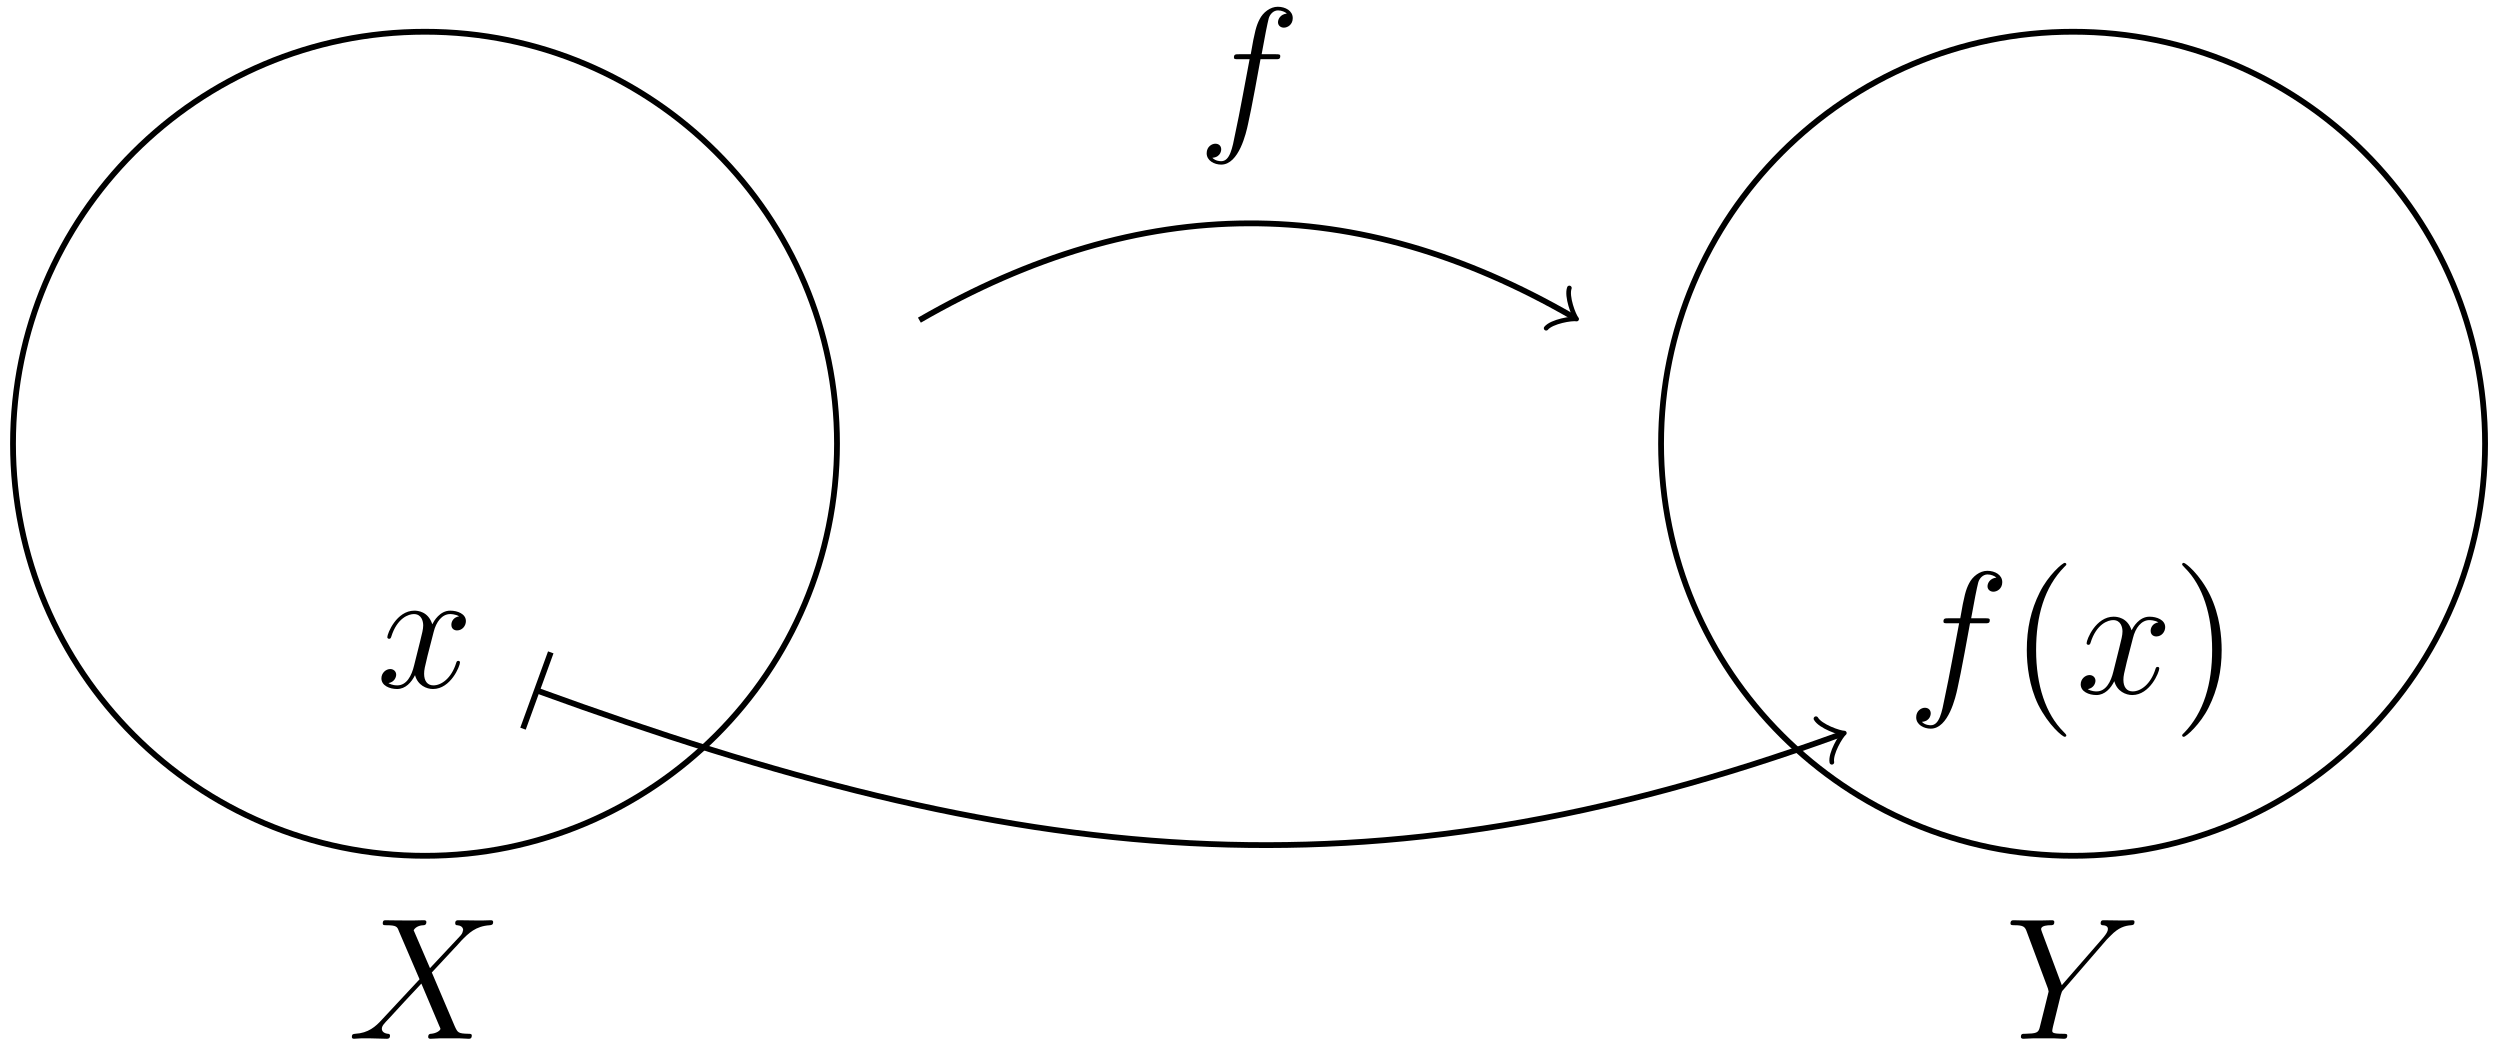
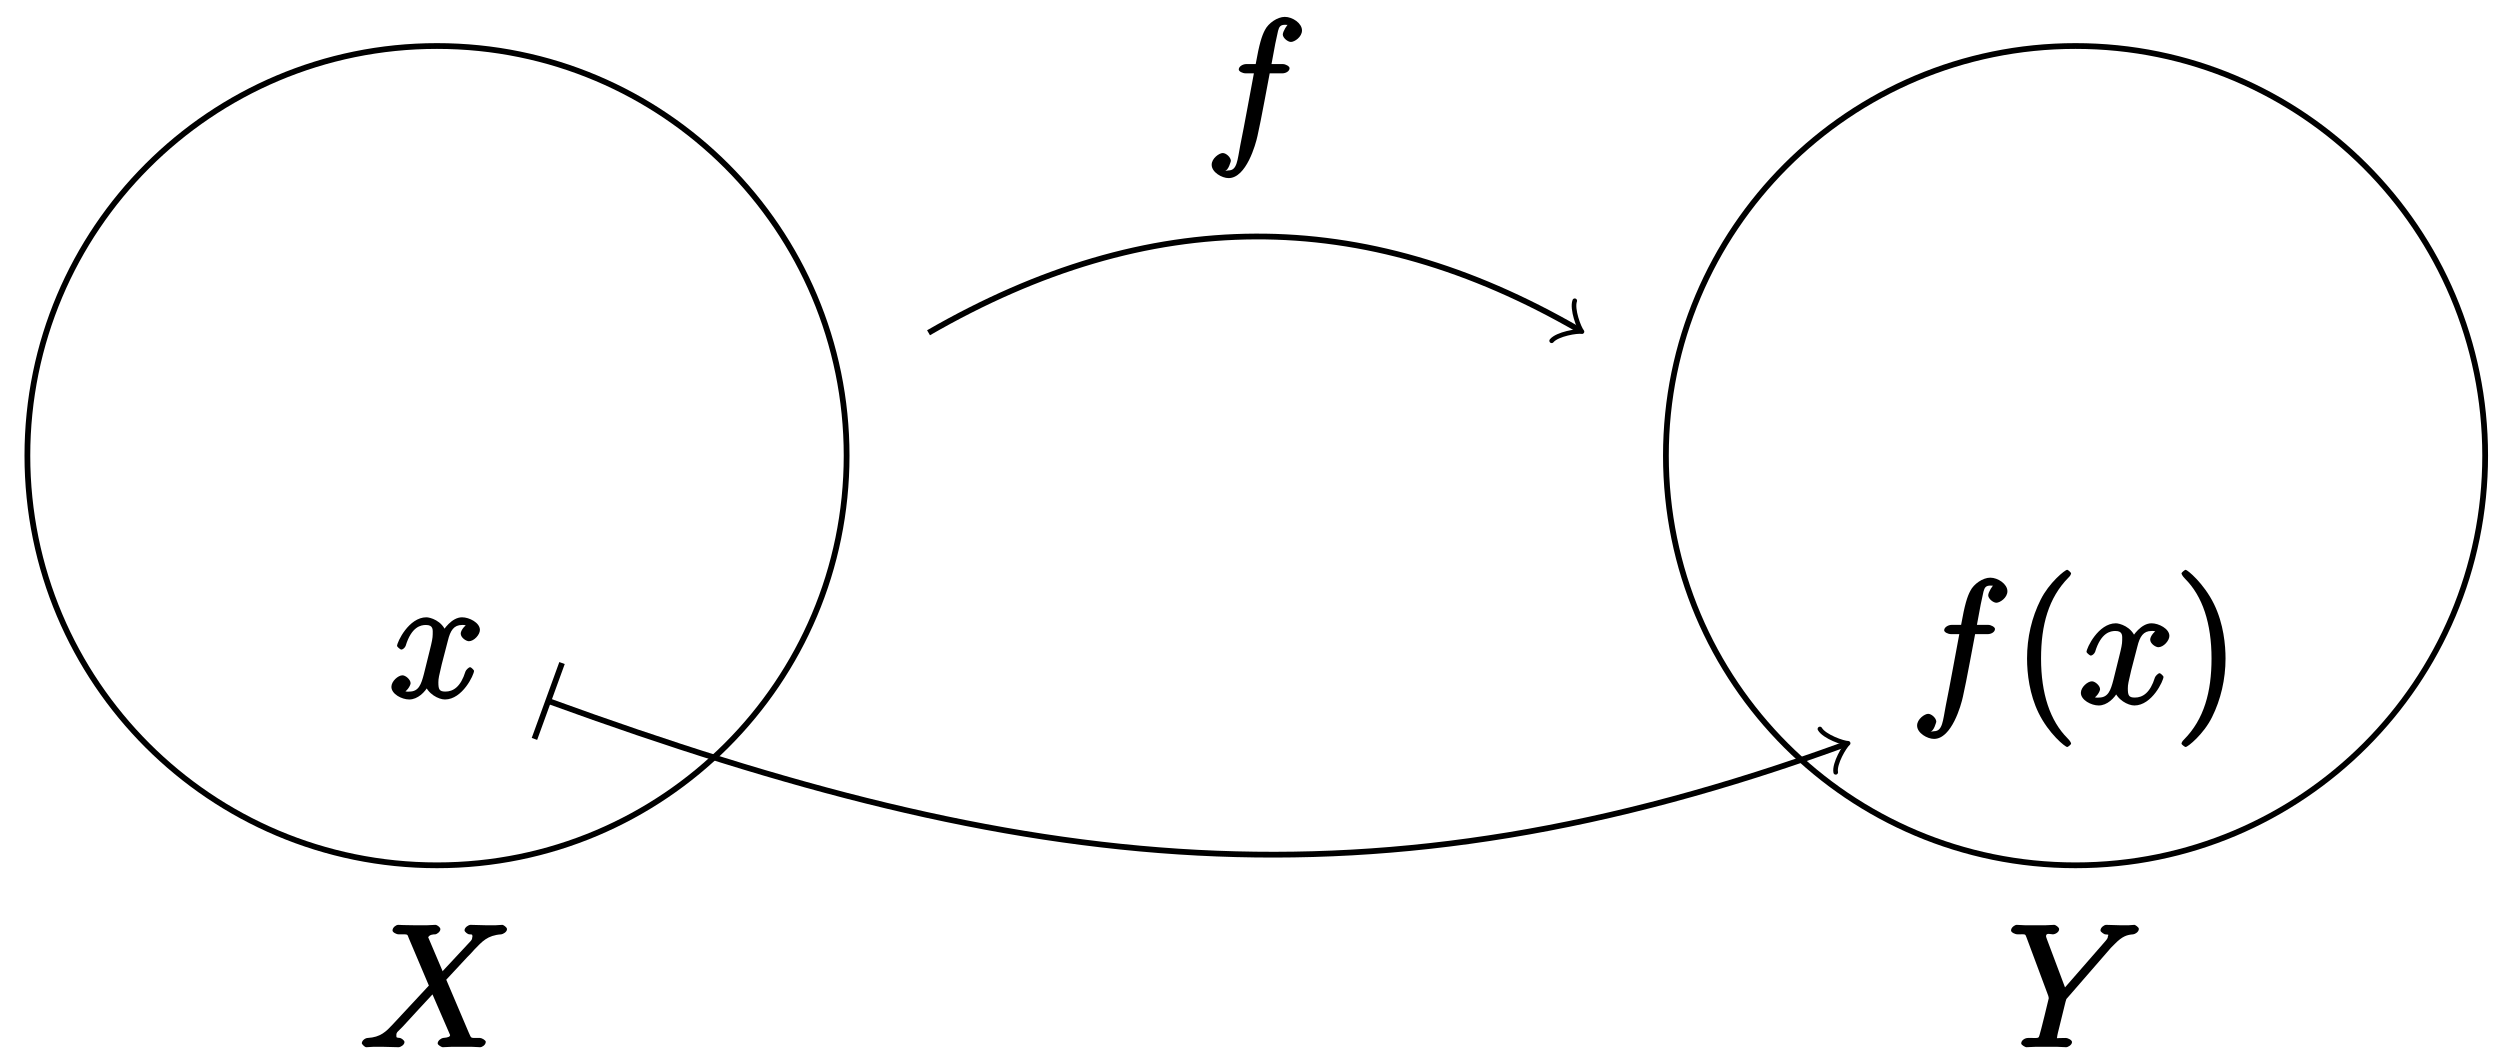
- <svg xmlns="http://www.w3.org/2000/svg" xmlns:xlink="http://www.w3.org/1999/xlink" width="172pt" height="72pt" viewBox="0 0 172 72" version="1.1">
+ <svg xmlns="http://www.w3.org/2000/svg" xmlns:xlink="http://www.w3.org/1999/xlink" width="173pt" height="73pt" viewBox="0 0 173 73" version="1.1">
  <defs>
    <g>
      <symbol overflow="visible" id="glyph0-0">
        <path style="stroke:none;" d="" />
      </symbol>
      <symbol overflow="visible" id="glyph0-1">
-         <path style="stroke:none;" d="M 5.672 -4.859 L 4.547 -7.469 C 4.703 -7.75 5.062 -7.812 5.219 -7.812 C 5.281 -7.812 5.422 -7.828 5.422 -8.031 C 5.422 -8.156 5.312 -8.156 5.234 -8.156 C 5.031 -8.156 4.797 -8.141 4.594 -8.141 L 3.891 -8.141 C 3.172 -8.141 2.641 -8.156 2.625 -8.156 C 2.531 -8.156 2.422 -8.156 2.422 -7.938 C 2.422 -7.812 2.516 -7.812 2.672 -7.812 C 3.375 -7.812 3.422 -7.703 3.531 -7.406 L 4.953 -4.094 L 2.359 -1.312 C 1.938 -0.844 1.422 -0.391 0.531 -0.344 C 0.391 -0.328 0.297 -0.328 0.297 -0.125 C 0.297 -0.078 0.312 0 0.438 0 C 0.609 0 0.781 -0.031 0.953 -0.031 L 1.516 -0.031 C 1.906 -0.031 2.312 0 2.688 0 C 2.766 0 2.922 0 2.922 -0.219 C 2.922 -0.328 2.828 -0.344 2.766 -0.344 C 2.516 -0.375 2.359 -0.5 2.359 -0.688 C 2.359 -0.891 2.516 -1.047 2.859 -1.406 L 3.922 -2.562 C 4.188 -2.828 4.812 -3.531 5.078 -3.797 L 6.328 -0.844 C 6.344 -0.828 6.391 -0.703 6.391 -0.688 C 6.391 -0.578 6.125 -0.375 5.75 -0.344 C 5.672 -0.344 5.547 -0.328 5.547 -0.125 C 5.547 0 5.672 0 5.719 0 C 5.922 0 6.172 -0.031 6.375 -0.031 L 7.688 -0.031 C 7.906 -0.031 8.125 0 8.328 0 C 8.422 0 8.547 0 8.547 -0.234 C 8.547 -0.344 8.422 -0.344 8.312 -0.344 C 7.609 -0.359 7.578 -0.422 7.375 -0.859 L 5.797 -4.562 L 7.312 -6.188 C 7.438 -6.312 7.703 -6.609 7.812 -6.734 C 8.328 -7.266 8.812 -7.75 9.781 -7.812 C 9.891 -7.828 10.016 -7.828 10.016 -8.031 C 10.016 -8.156 9.906 -8.156 9.859 -8.156 C 9.688 -8.156 9.516 -8.141 9.344 -8.141 L 8.797 -8.141 C 8.422 -8.141 8 -8.156 7.625 -8.156 C 7.547 -8.156 7.406 -8.156 7.406 -7.953 C 7.406 -7.828 7.484 -7.812 7.547 -7.812 C 7.75 -7.797 7.953 -7.703 7.953 -7.469 L 7.938 -7.453 C 7.922 -7.359 7.906 -7.25 7.766 -7.094 Z M 5.672 -4.859 " />
+         <path style="stroke:none;" d="M 5.828 -5 L 4.719 -7.609 C 4.812 -7.797 5.062 -7.812 5.219 -7.812 C 5.281 -7.812 5.562 -7.969 5.562 -8.172 C 5.562 -8.312 5.312 -8.469 5.234 -8.469 C 5.031 -8.469 4.797 -8.438 4.594 -8.438 L 3.891 -8.438 C 3.172 -8.438 2.641 -8.469 2.625 -8.469 C 2.531 -8.469 2.25 -8.312 2.25 -8.078 C 2.25 -7.953 2.516 -7.812 2.672 -7.812 C 3.375 -7.812 3.25 -7.844 3.375 -7.547 L 4.766 -4.266 L 2.25 -1.562 C 1.812 -1.094 1.422 -0.688 0.531 -0.641 C 0.391 -0.641 0.125 -0.484 0.125 -0.266 C 0.125 -0.234 0.312 0 0.438 0 C 0.609 0 0.781 -0.031 0.953 -0.031 L 1.516 -0.031 C 1.906 -0.031 2.312 0 2.688 0 C 2.766 0 3.078 -0.141 3.078 -0.359 C 3.078 -0.484 2.828 -0.641 2.766 -0.641 C 2.516 -0.672 2.516 -0.641 2.516 -0.844 C 2.516 -1.047 2.625 -1.078 2.969 -1.438 L 4.031 -2.594 C 4.297 -2.875 4.922 -3.562 5.016 -3.656 L 6.188 -0.953 C 6.234 -0.859 6.234 -0.844 6.234 -0.844 C 6.234 -0.734 6.125 -0.672 5.75 -0.641 C 5.672 -0.641 5.375 -0.484 5.375 -0.266 C 5.375 -0.141 5.672 0 5.719 0 C 5.922 0 6.172 -0.031 6.375 -0.031 L 7.688 -0.031 C 7.906 -0.031 8.125 0 8.328 0 C 8.422 0 8.703 -0.141 8.703 -0.375 C 8.703 -0.484 8.422 -0.641 8.312 -0.641 C 7.609 -0.656 7.734 -0.562 7.531 -1 L 5.969 -4.672 L 7.422 -6.234 C 7.547 -6.344 7.812 -6.641 7.922 -6.766 C 8.438 -7.297 8.812 -7.75 9.781 -7.812 C 9.891 -7.828 10.172 -7.969 10.172 -8.172 C 10.172 -8.312 9.906 -8.469 9.859 -8.469 C 9.688 -8.469 9.516 -8.438 9.344 -8.438 L 8.797 -8.438 C 8.422 -8.438 8 -8.469 7.625 -8.469 C 7.547 -8.469 7.234 -8.312 7.234 -8.094 C 7.234 -7.969 7.484 -7.812 7.547 -7.812 C 7.75 -7.797 7.781 -7.844 7.781 -7.625 L 7.766 -7.609 C 7.75 -7.5 7.781 -7.5 7.656 -7.344 L 5.719 -5.266 Z M 5.828 -5 " />
      </symbol>
      <symbol overflow="visible" id="glyph0-2">
-         <path style="stroke:none;" d="M 7.031 -6.844 L 7.297 -7.109 C 7.828 -7.656 8.266 -7.781 8.688 -7.812 C 8.828 -7.828 8.922 -7.844 8.922 -8.047 C 8.922 -8.156 8.812 -8.156 8.781 -8.156 C 8.641 -8.156 8.484 -8.141 8.344 -8.141 L 7.859 -8.141 C 7.5 -8.141 7.141 -8.156 6.797 -8.156 C 6.719 -8.156 6.594 -8.156 6.594 -7.938 C 6.594 -7.828 6.703 -7.812 6.734 -7.812 C 7.094 -7.797 7.094 -7.609 7.094 -7.547 C 7.094 -7.406 7 -7.234 6.766 -6.953 L 3.922 -3.688 L 2.562 -7.328 C 2.5 -7.5 2.5 -7.516 2.5 -7.547 C 2.5 -7.797 2.984 -7.812 3.125 -7.812 C 3.281 -7.812 3.406 -7.812 3.406 -8.031 C 3.406 -8.156 3.297 -8.156 3.234 -8.156 C 3.031 -8.156 2.781 -8.141 2.578 -8.141 L 1.25 -8.141 C 1.047 -8.141 0.812 -8.156 0.609 -8.156 C 0.531 -8.156 0.391 -8.156 0.391 -7.938 C 0.391 -7.812 0.5 -7.812 0.688 -7.812 C 1.266 -7.812 1.375 -7.703 1.484 -7.438 L 2.969 -3.453 C 2.969 -3.422 3.016 -3.281 3.016 -3.25 C 3.016 -3.219 2.422 -0.859 2.391 -0.734 C 2.297 -0.422 2.172 -0.359 1.406 -0.344 C 1.203 -0.344 1.109 -0.344 1.109 -0.125 C 1.109 0 1.25 0 1.281 0 C 1.5 0 1.75 -0.031 1.969 -0.031 L 3.375 -0.031 C 3.594 -0.031 3.844 0 4.062 0 C 4.141 0 4.297 0 4.297 -0.219 C 4.297 -0.344 4.203 -0.344 4 -0.344 C 3.266 -0.344 3.266 -0.438 3.266 -0.562 C 3.266 -0.641 3.359 -1.031 3.422 -1.266 L 3.844 -2.984 C 3.922 -3.234 3.922 -3.266 4.031 -3.375 Z M 7.031 -6.844 " />
+         <path style="stroke:none;" d="M 7.141 -6.875 L 7.406 -7.141 C 7.938 -7.688 8.266 -7.781 8.688 -7.812 C 8.828 -7.828 9.078 -7.984 9.078 -8.188 C 9.078 -8.312 8.812 -8.469 8.781 -8.469 C 8.641 -8.469 8.484 -8.438 8.344 -8.438 L 7.859 -8.438 C 7.5 -8.438 7.141 -8.469 6.797 -8.469 C 6.719 -8.469 6.422 -8.312 6.422 -8.078 C 6.422 -7.969 6.703 -7.812 6.734 -7.812 C 7.094 -7.797 6.938 -7.75 6.938 -7.688 C 6.938 -7.547 6.891 -7.484 6.641 -7.203 L 3.969 -4.141 L 2.719 -7.469 C 2.656 -7.641 2.656 -7.656 2.656 -7.688 C 2.656 -7.938 2.984 -7.812 3.125 -7.812 C 3.281 -7.812 3.562 -7.953 3.562 -8.172 C 3.562 -8.312 3.297 -8.469 3.234 -8.469 C 3.031 -8.469 2.781 -8.438 2.578 -8.438 L 1.25 -8.438 C 1.047 -8.438 0.812 -8.469 0.609 -8.469 C 0.531 -8.469 0.234 -8.312 0.234 -8.078 C 0.234 -7.953 0.5 -7.812 0.688 -7.812 C 1.266 -7.812 1.203 -7.859 1.312 -7.578 L 2.797 -3.594 C 2.812 -3.562 2.844 -3.438 2.844 -3.391 C 2.844 -3.359 2.266 -1 2.219 -0.891 C 2.125 -0.562 2.172 -0.656 1.406 -0.641 C 1.203 -0.641 0.938 -0.484 0.938 -0.266 C 0.938 -0.141 1.25 0 1.281 0 C 1.5 0 1.75 -0.031 1.969 -0.031 L 3.375 -0.031 C 3.594 -0.031 3.844 0 4.062 0 C 4.141 0 4.453 -0.141 4.453 -0.359 C 4.453 -0.484 4.203 -0.641 4 -0.641 C 3.266 -0.641 3.422 -0.578 3.422 -0.703 C 3.422 -0.781 3.516 -1.172 3.578 -1.406 L 4 -3.125 C 4.078 -3.375 4.031 -3.297 4.141 -3.422 Z M 7.141 -6.875 " />
      </symbol>
      <symbol overflow="visible" id="glyph0-3">
-         <path style="stroke:none;" d="M 5.328 -4.812 C 5.562 -4.812 5.672 -4.812 5.672 -5.031 C 5.672 -5.156 5.562 -5.156 5.359 -5.156 L 4.391 -5.156 C 4.609 -6.391 4.781 -7.234 4.875 -7.609 C 4.953 -7.906 5.203 -8.172 5.516 -8.172 C 5.766 -8.172 6.016 -8.062 6.125 -7.953 C 5.672 -7.906 5.516 -7.562 5.516 -7.359 C 5.516 -7.125 5.703 -6.984 5.922 -6.984 C 6.172 -6.984 6.531 -7.188 6.531 -7.641 C 6.531 -8.141 6.031 -8.422 5.5 -8.422 C 4.984 -8.422 4.484 -8.031 4.25 -7.562 C 4.031 -7.141 3.906 -6.719 3.641 -5.156 L 2.828 -5.156 C 2.609 -5.156 2.484 -5.156 2.484 -4.938 C 2.484 -4.812 2.562 -4.812 2.797 -4.812 L 3.562 -4.812 C 3.344 -3.688 2.859 -0.984 2.578 0.281 C 2.375 1.328 2.203 2.203 1.609 2.203 C 1.562 2.203 1.219 2.203 1 1.969 C 1.609 1.922 1.609 1.406 1.609 1.391 C 1.609 1.141 1.438 1 1.203 1 C 0.969 1 0.609 1.203 0.609 1.656 C 0.609 2.172 1.141 2.438 1.609 2.438 C 2.828 2.438 3.328 0.25 3.453 -0.344 C 3.672 -1.266 4.25 -4.453 4.312 -4.812 Z M 5.328 -4.812 " />
+         <path style="stroke:none;" d="M 5.328 -4.812 C 5.562 -4.812 5.828 -4.953 5.828 -5.172 C 5.828 -5.297 5.562 -5.453 5.359 -5.453 L 4.578 -5.453 C 4.766 -6.531 4.938 -7.375 5.031 -7.75 C 5.109 -8.047 5.203 -8.172 5.516 -8.172 C 5.766 -8.172 5.891 -8.109 5.766 -8.219 C 5.672 -8.219 5.359 -7.703 5.359 -7.5 C 5.359 -7.266 5.703 -6.984 5.922 -6.984 C 6.172 -6.984 6.688 -7.328 6.688 -7.781 C 6.688 -8.281 6.031 -8.719 5.5 -8.719 C 4.984 -8.719 4.359 -8.281 4.125 -7.812 C 3.906 -7.406 3.734 -6.859 3.484 -5.453 L 2.828 -5.453 C 2.609 -5.453 2.312 -5.297 2.312 -5.078 C 2.312 -4.953 2.562 -4.812 2.797 -4.812 L 3.359 -4.812 C 3.172 -3.844 2.688 -1.141 2.422 0.141 C 2.219 1.188 2.203 1.906 1.609 1.906 C 1.562 1.906 1.328 1.953 1.328 1.953 C 1.609 1.922 1.766 1.25 1.766 1.25 C 1.766 1 1.438 0.703 1.203 0.703 C 0.969 0.703 0.438 1.062 0.438 1.516 C 0.438 2.031 1.141 2.438 1.609 2.438 C 2.828 2.438 3.484 0.109 3.609 -0.484 C 3.828 -1.406 4.406 -4.594 4.453 -4.812 Z M 5.328 -4.812 " />
      </symbol>
      <symbol overflow="visible" id="glyph0-4">
-         <path style="stroke:none;" d="M 5.672 -4.875 C 5.281 -4.812 5.141 -4.516 5.141 -4.297 C 5.141 -4 5.359 -3.906 5.531 -3.906 C 5.891 -3.906 6.141 -4.219 6.141 -4.547 C 6.141 -5.047 5.562 -5.266 5.062 -5.266 C 4.344 -5.266 3.938 -4.547 3.828 -4.328 C 3.547 -5.219 2.812 -5.266 2.594 -5.266 C 1.375 -5.266 0.734 -3.703 0.734 -3.438 C 0.734 -3.391 0.781 -3.328 0.859 -3.328 C 0.953 -3.328 0.984 -3.406 1 -3.453 C 1.406 -4.781 2.219 -5.031 2.562 -5.031 C 3.094 -5.031 3.203 -4.531 3.203 -4.25 C 3.203 -3.984 3.125 -3.703 2.984 -3.125 L 2.578 -1.5 C 2.406 -0.781 2.062 -0.125 1.422 -0.125 C 1.359 -0.125 1.062 -0.125 0.812 -0.281 C 1.25 -0.359 1.344 -0.719 1.344 -0.859 C 1.344 -1.094 1.156 -1.25 0.938 -1.25 C 0.641 -1.25 0.328 -0.984 0.328 -0.609 C 0.328 -0.109 0.891 0.125 1.406 0.125 C 1.984 0.125 2.391 -0.328 2.641 -0.828 C 2.828 -0.125 3.438 0.125 3.875 0.125 C 5.094 0.125 5.734 -1.453 5.734 -1.703 C 5.734 -1.766 5.688 -1.812 5.625 -1.812 C 5.516 -1.812 5.5 -1.75 5.469 -1.656 C 5.141 -0.609 4.453 -0.125 3.906 -0.125 C 3.484 -0.125 3.266 -0.438 3.266 -0.922 C 3.266 -1.188 3.312 -1.375 3.5 -2.156 L 3.922 -3.797 C 4.094 -4.5 4.5 -5.031 5.062 -5.031 C 5.078 -5.031 5.422 -5.031 5.672 -4.875 Z M 5.672 -4.875 " />
+         <path style="stroke:none;" d="M 5.672 -5.172 C 5.281 -5.109 4.969 -4.656 4.969 -4.438 C 4.969 -4.141 5.359 -3.906 5.531 -3.906 C 5.891 -3.906 6.297 -4.359 6.297 -4.688 C 6.297 -5.188 5.562 -5.562 5.062 -5.562 C 4.344 -5.562 3.766 -4.703 3.656 -4.469 L 3.984 -4.469 C 3.703 -5.359 2.812 -5.562 2.594 -5.562 C 1.375 -5.562 0.562 -3.844 0.562 -3.578 C 0.562 -3.531 0.781 -3.328 0.859 -3.328 C 0.953 -3.328 1.094 -3.438 1.156 -3.578 C 1.562 -4.922 2.219 -5.031 2.562 -5.031 C 3.094 -5.031 3.031 -4.672 3.031 -4.391 C 3.031 -4.125 2.969 -3.844 2.828 -3.281 L 2.422 -1.641 C 2.234 -0.922 2.062 -0.422 1.422 -0.422 C 1.359 -0.422 1.172 -0.375 0.922 -0.531 L 0.812 -0.281 C 1.25 -0.359 1.5 -0.859 1.5 -1 C 1.5 -1.25 1.156 -1.547 0.938 -1.547 C 0.641 -1.547 0.172 -1.141 0.172 -0.75 C 0.172 -0.25 0.891 0.125 1.406 0.125 C 1.984 0.125 2.5 -0.375 2.75 -0.859 L 2.469 -0.969 C 2.672 -0.266 3.438 0.125 3.875 0.125 C 5.094 0.125 5.891 -1.594 5.891 -1.859 C 5.891 -1.906 5.688 -2.109 5.625 -2.109 C 5.516 -2.109 5.328 -1.906 5.297 -1.812 C 4.969 -0.75 4.453 -0.422 3.906 -0.422 C 3.484 -0.422 3.422 -0.578 3.422 -1.062 C 3.422 -1.328 3.469 -1.516 3.656 -2.312 L 4.078 -3.938 C 4.25 -4.656 4.5 -5.031 5.062 -5.031 C 5.078 -5.031 5.297 -5.062 5.547 -4.906 Z M 5.672 -5.172 " />
      </symbol>
      <symbol overflow="visible" id="glyph1-0">
        <path style="stroke:none;" d="" />
      </symbol>
      <symbol overflow="visible" id="glyph1-1">
-         <path style="stroke:none;" d="M 3.891 2.906 C 3.891 2.875 3.891 2.844 3.688 2.641 C 2.484 1.438 1.812 -0.531 1.812 -2.969 C 1.812 -5.297 2.375 -7.297 3.766 -8.703 C 3.891 -8.812 3.891 -8.828 3.891 -8.875 C 3.891 -8.938 3.828 -8.969 3.781 -8.969 C 3.625 -8.969 2.641 -8.109 2.062 -6.938 C 1.453 -5.719 1.172 -4.453 1.172 -2.969 C 1.172 -1.906 1.344 -0.484 1.953 0.781 C 2.672 2.219 3.641 3 3.781 3 C 3.828 3 3.891 2.969 3.891 2.906 Z M 3.891 2.906 " />
+         <path style="stroke:none;" d="M 4.047 2.766 C 4.047 2.719 4 2.594 3.797 2.391 C 2.594 1.188 1.969 -0.688 1.969 -3.125 C 1.969 -5.438 2.484 -7.328 3.875 -8.734 C 4 -8.844 4.047 -8.984 4.047 -9.016 C 4.047 -9.078 3.828 -9.266 3.781 -9.266 C 3.625 -9.266 2.516 -8.359 1.938 -7.188 C 1.328 -5.969 1 -4.594 1 -3.125 C 1 -2.062 1.172 -0.641 1.797 0.641 C 2.5 2.078 3.641 3 3.781 3 C 3.828 3 4.047 2.828 4.047 2.766 Z M 4.047 2.766 " />
      </symbol>
      <symbol overflow="visible" id="glyph1-2">
-         <path style="stroke:none;" d="M 3.375 -2.969 C 3.375 -3.891 3.25 -5.359 2.578 -6.75 C 1.875 -8.188 0.891 -8.969 0.766 -8.969 C 0.719 -8.969 0.656 -8.938 0.656 -8.875 C 0.656 -8.828 0.656 -8.812 0.859 -8.609 C 2.062 -7.406 2.719 -5.422 2.719 -2.984 C 2.719 -0.672 2.156 1.328 0.781 2.734 C 0.656 2.844 0.656 2.875 0.656 2.906 C 0.656 2.969 0.719 3 0.766 3 C 0.922 3 1.906 2.141 2.484 0.969 C 3.094 -0.25 3.375 -1.547 3.375 -2.969 Z M 3.375 -2.969 " />
+         <path style="stroke:none;" d="M 3.531 -3.125 C 3.531 -4.031 3.406 -5.516 2.734 -6.891 C 2.031 -8.328 0.891 -9.266 0.766 -9.266 C 0.719 -9.266 0.484 -9.078 0.484 -9.016 C 0.484 -8.984 0.531 -8.844 0.734 -8.641 C 1.938 -7.438 2.562 -5.562 2.562 -3.125 C 2.562 -0.812 2.047 1.078 0.656 2.484 C 0.531 2.594 0.484 2.719 0.484 2.766 C 0.484 2.828 0.719 3 0.766 3 C 0.922 3 2.016 2.109 2.594 0.938 C 3.203 -0.281 3.531 -1.688 3.531 -3.125 Z M 3.531 -3.125 " />
      </symbol>
    </g>
  </defs>
  <g id="surface1">
-     <path style="fill:none;stroke-width:0.399;stroke-linecap:butt;stroke-linejoin:miter;stroke:rgb(0%,0%,0%);stroke-opacity:1;stroke-miterlimit:10;" d="M -28.347 0.001 C -28.347 15.657 -41.038 28.348 -56.695 28.348 C -72.351 28.348 -85.038 15.657 -85.038 0.001 C -85.038 -15.655 -72.351 -28.347 -56.695 -28.347 C -41.038 -28.347 -28.347 -15.655 -28.347 0.001 Z M -28.347 0.001 " transform="matrix(1,0,0,-1,85.933,30.532)" />
-     <path style="fill:none;stroke-width:0.399;stroke-linecap:butt;stroke-linejoin:miter;stroke:rgb(0%,0%,0%);stroke-opacity:1;stroke-miterlimit:10;" d="M 85.04 0.001 C 85.04 15.657 72.348 28.348 56.692 28.348 C 41.04 28.348 28.348 15.657 28.348 0.001 C 28.348 -15.655 41.04 -28.347 56.692 -28.347 C 72.348 -28.347 85.04 -15.655 85.04 0.001 Z M 85.04 0.001 " transform="matrix(1,0,0,-1,85.933,30.532)" />
+     <path style="fill:none;stroke-width:0.399;stroke-linecap:butt;stroke-linejoin:miter;stroke:rgb(0%,0%,0%);stroke-opacity:1;stroke-miterlimit:10;" d="M -28.347 0.001 C -28.347 15.657 -41.038 28.348 -56.695 28.348 C -72.351 28.348 -85.038 15.657 -85.038 0.001 C -85.038 -15.655 -72.351 -28.347 -56.695 -28.347 C -41.038 -28.347 -28.347 -15.655 -28.347 0.001 Z M -28.347 0.001 " transform="matrix(1,0,0,-1,86.933,31.532)" />
+     <path style="fill:none;stroke-width:0.399;stroke-linecap:butt;stroke-linejoin:miter;stroke:rgb(0%,0%,0%);stroke-opacity:1;stroke-miterlimit:10;" d="M 85.04 0.001 C 85.04 15.657 72.348 28.348 56.692 28.348 C 41.04 28.348 28.348 15.657 28.348 0.001 C 28.348 -15.655 41.04 -28.347 56.692 -28.347 C 72.348 -28.347 85.04 -15.655 85.04 0.001 Z M 85.04 0.001 " transform="matrix(1,0,0,-1,86.933,31.532)" />
    <g style="fill:rgb(0%,0%,0%);fill-opacity:1;">
-       <use xlink:href="#glyph0-1" x="23.912" y="71.468" />
+       <use xlink:href="#glyph0-1" x="24.912" y="72.468" />
    </g>
    <g style="fill:rgb(0%,0%,0%);fill-opacity:1;">
-       <use xlink:href="#glyph0-2" x="137.93" y="71.468" />
+       <use xlink:href="#glyph0-2" x="138.93" y="72.468" />
    </g>
-     <path style="fill:none;stroke-width:0.399;stroke-linecap:butt;stroke-linejoin:miter;stroke:rgb(0%,0%,0%);stroke-opacity:1;stroke-miterlimit:10;" d="M -22.679 8.505 C -7.359 17.348 7.36 17.348 22.278 8.735 " transform="matrix(1,0,0,-1,85.933,30.532)" />
-     <path style="fill:none;stroke-width:0.319;stroke-linecap:round;stroke-linejoin:round;stroke:rgb(0%,0%,0%);stroke-opacity:1;stroke-miterlimit:10;" d="M -1.197 1.595 C -1.094 0.997 -0.001 0.1 0.3 -0.001 C 0.001 -0.097 -1.095 -0.995 -1.195 -1.593 " transform="matrix(0.86877,0.5016,0.5016,-0.86877,108.2124,21.798)" />
+     <path style="fill:none;stroke-width:0.399;stroke-linecap:butt;stroke-linejoin:miter;stroke:rgb(0%,0%,0%);stroke-opacity:1;stroke-miterlimit:10;" d="M -22.679 8.505 C -7.359 17.348 7.36 17.348 22.278 8.735 " transform="matrix(1,0,0,-1,86.933,31.532)" />
+     <path style="fill:none;stroke-width:0.319;stroke-linecap:round;stroke-linejoin:round;stroke:rgb(0%,0%,0%);stroke-opacity:1;stroke-miterlimit:10;" d="M -1.197 1.595 C -1.094 0.997 -0.001 0.1 0.3 -0.001 C 0.001 -0.097 -1.095 -0.995 -1.195 -1.593 " transform="matrix(0.86877,0.5016,0.5016,-0.86877,109.2124,22.798)" />
    <g style="fill:rgb(0%,0%,0%);fill-opacity:1;">
-       <use xlink:href="#glyph0-3" x="82.41" y="8.887" />
+       <use xlink:href="#glyph0-3" x="83.41" y="9.887" />
    </g>
    <g style="fill:rgb(0%,0%,0%);fill-opacity:1;">
-       <use xlink:href="#glyph0-4" x="25.913" y="47.279" />
+       <use xlink:href="#glyph0-4" x="26.913" y="48.279" />
    </g>
    <g style="fill:rgb(0%,0%,0%);fill-opacity:1;">
-       <use xlink:href="#glyph0-3" x="131.225" y="47.694" />
+       <use xlink:href="#glyph0-3" x="132.225" y="48.694" />
    </g>
    <g style="fill:rgb(0%,0%,0%);fill-opacity:1;">
-       <use xlink:href="#glyph1-1" x="138.272" y="47.694" />
+       <use xlink:href="#glyph1-1" x="139.272" y="48.694" />
    </g>
    <g style="fill:rgb(0%,0%,0%);fill-opacity:1;">
-       <use xlink:href="#glyph0-4" x="142.824" y="47.694" />
+       <use xlink:href="#glyph0-4" x="143.824" y="48.694" />
    </g>
    <g style="fill:rgb(0%,0%,0%);fill-opacity:1;">
-       <use xlink:href="#glyph1-2" x="149.476" y="47.694" />
+       <use xlink:href="#glyph1-2" x="150.476" y="48.694" />
    </g>
-     <path style="fill:none;stroke-width:0.399;stroke-linecap:butt;stroke-linejoin:miter;stroke:rgb(0%,0%,0%);stroke-opacity:1;stroke-miterlimit:10;" d="M -48.902 -17.007 C -15.968 -28.995 7.891 -31.937 40.676 -20.003 " transform="matrix(1,0,0,-1,85.933,30.532)" />
-     <path style="fill:none;stroke-width:0.399;stroke-linecap:square;stroke-linejoin:miter;stroke:rgb(0%,0%,0%);stroke-opacity:1;stroke-miterlimit:10;" d="M 0.099 -2.59 L 0.098 2.591 " transform="matrix(-0.94089,-0.34247,-0.34247,0.94089,37.03061,47.5408)" />
-     <path style="fill:none;stroke-width:0.319;stroke-linecap:round;stroke-linejoin:round;stroke:rgb(0%,0%,0%);stroke-opacity:1;stroke-miterlimit:10;" d="M -1.197 1.594 C -1.095 0.996 -0.001 0.1 0.298 -0.001 C 0.001 -0.1 -1.098 -0.996 -1.195 -1.595 " transform="matrix(0.94089,-0.34247,-0.34247,-0.94089,126.6098,50.53502)" />
+     <path style="fill:none;stroke-width:0.399;stroke-linecap:butt;stroke-linejoin:miter;stroke:rgb(0%,0%,0%);stroke-opacity:1;stroke-miterlimit:10;" d="M -48.902 -17.007 C -15.968 -28.995 7.891 -31.937 40.676 -20.003 " transform="matrix(1,0,0,-1,86.933,31.532)" />
+     <path style="fill:none;stroke-width:0.399;stroke-linecap:square;stroke-linejoin:miter;stroke:rgb(0%,0%,0%);stroke-opacity:1;stroke-miterlimit:10;" d="M 0.099 -2.59 L 0.098 2.591 " transform="matrix(-0.94089,-0.34247,-0.34247,0.94089,38.03061,48.5408)" />
+     <path style="fill:none;stroke-width:0.319;stroke-linecap:round;stroke-linejoin:round;stroke:rgb(0%,0%,0%);stroke-opacity:1;stroke-miterlimit:10;" d="M -1.197 1.594 C -1.095 0.996 -0.001 0.1 0.298 -0.001 C 0.001 -0.1 -1.098 -0.996 -1.195 -1.595 " transform="matrix(0.94089,-0.34247,-0.34247,-0.94089,127.6098,51.53502)" />
  </g>
</svg>
